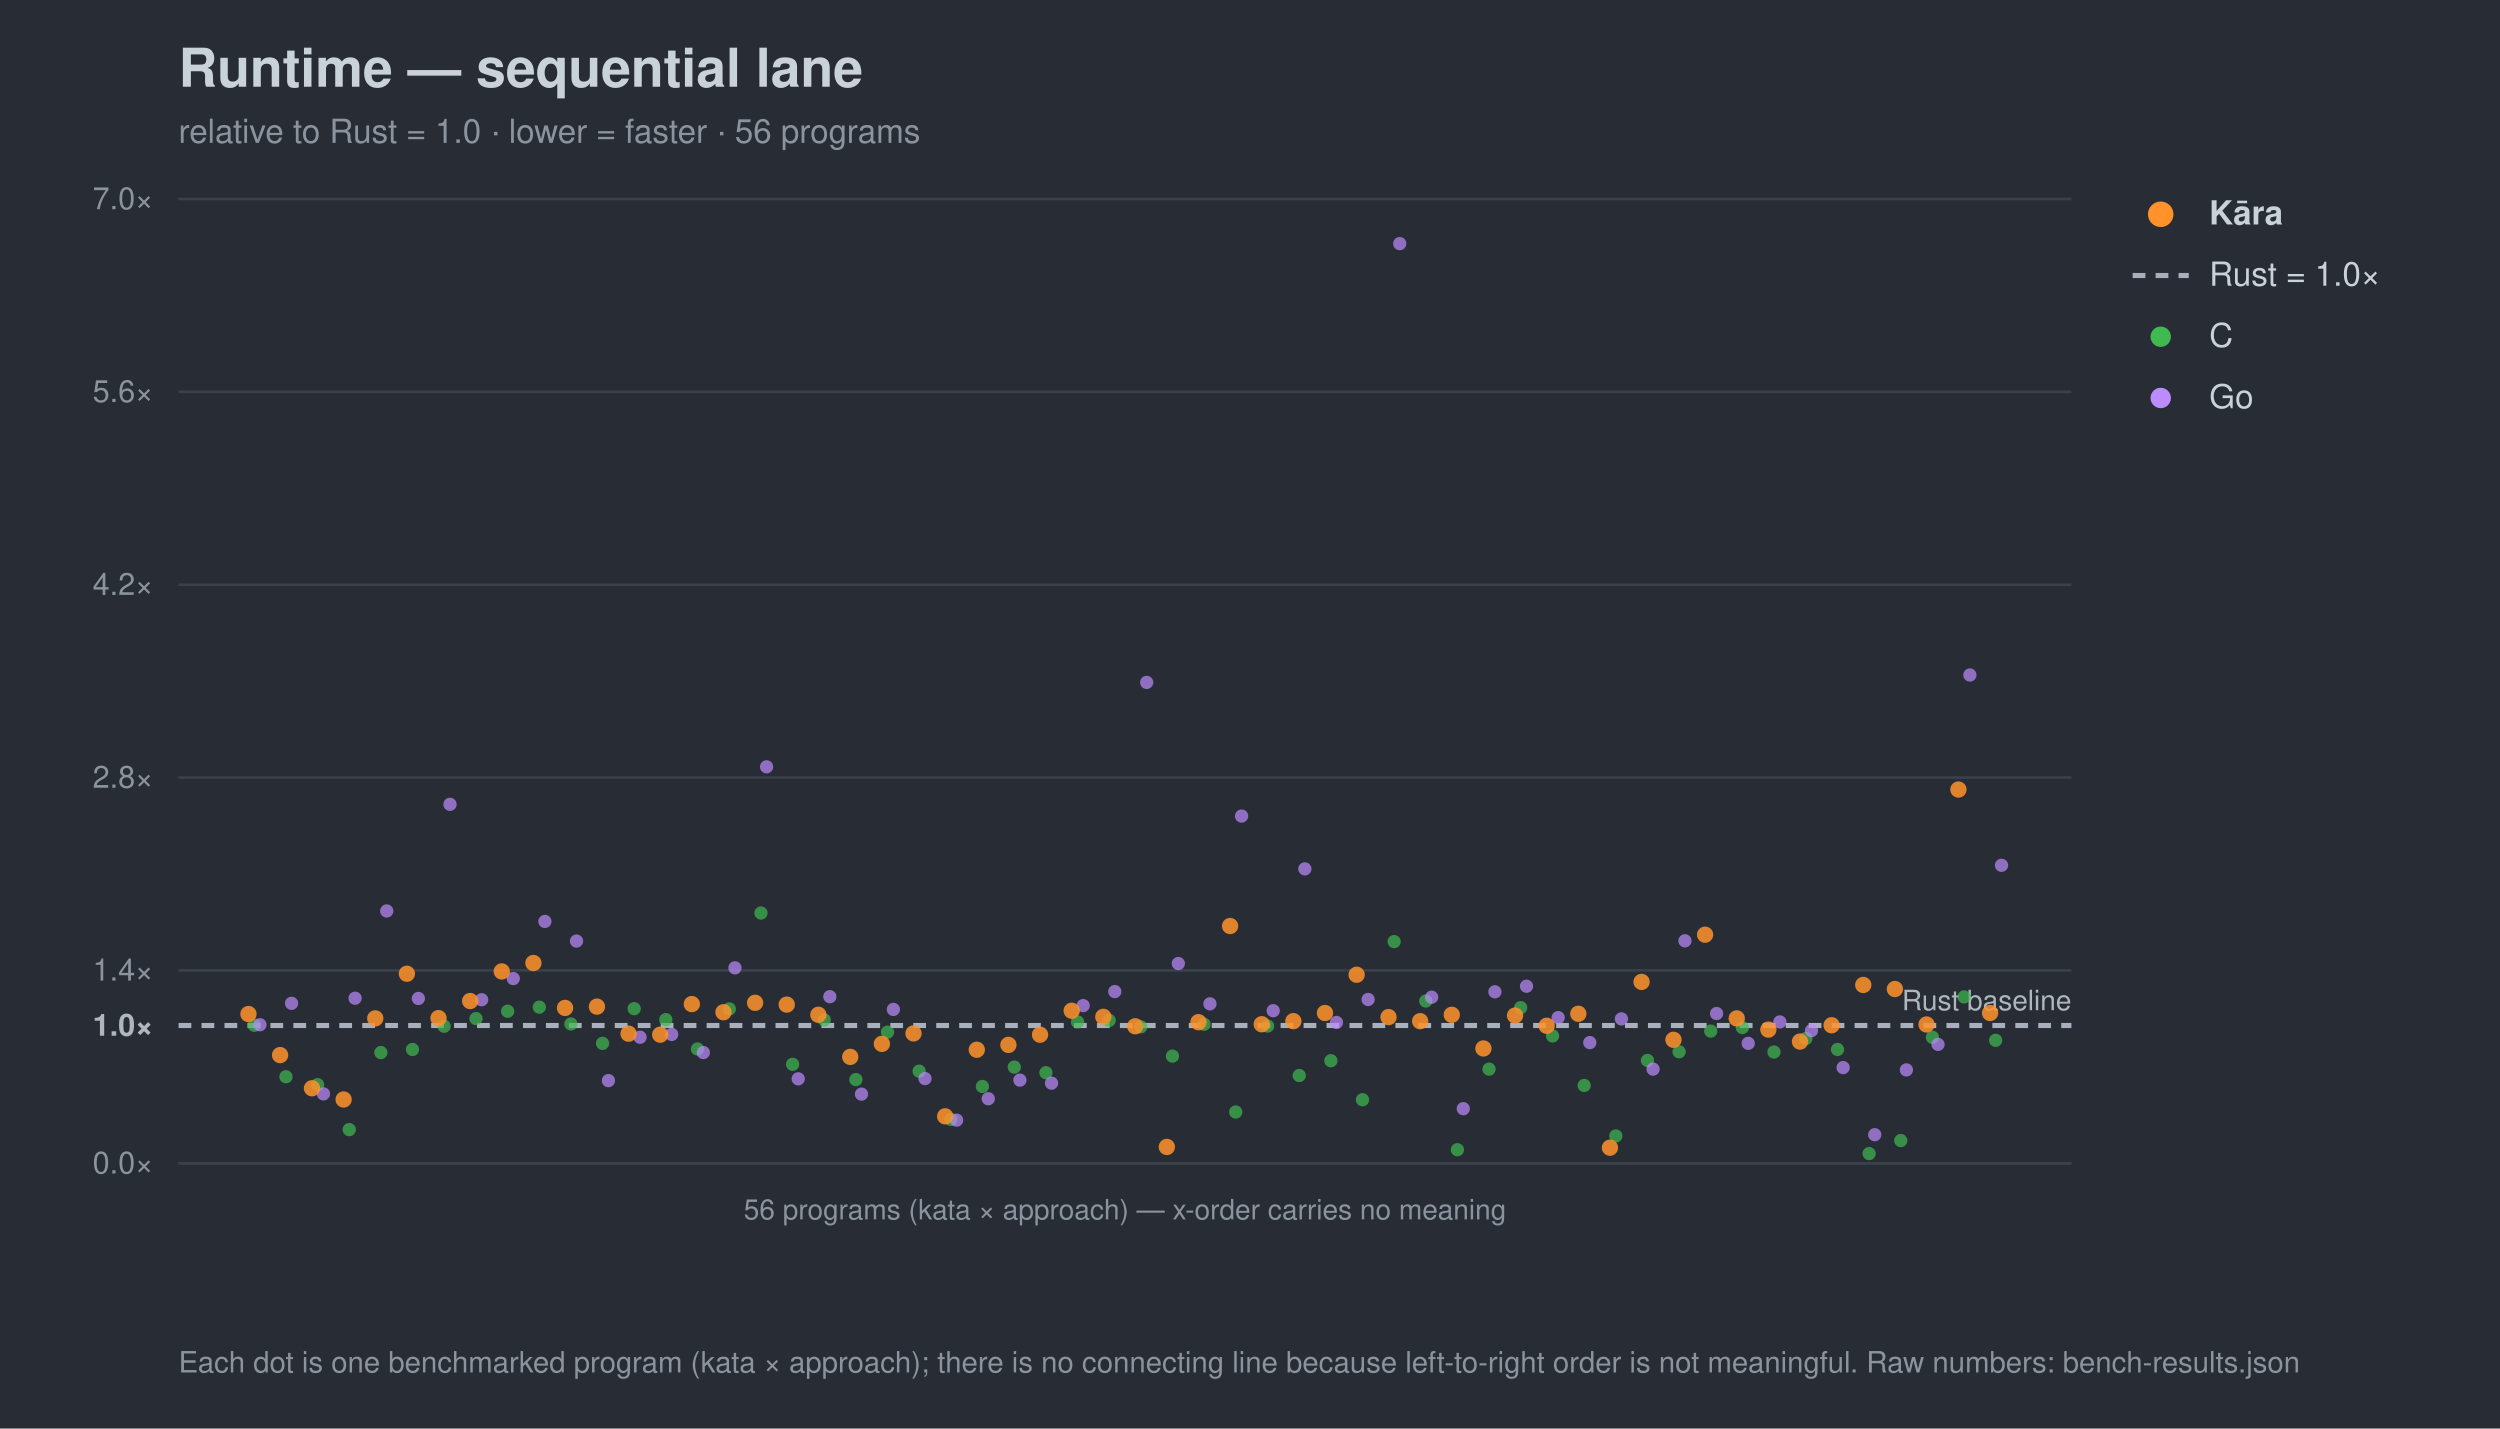
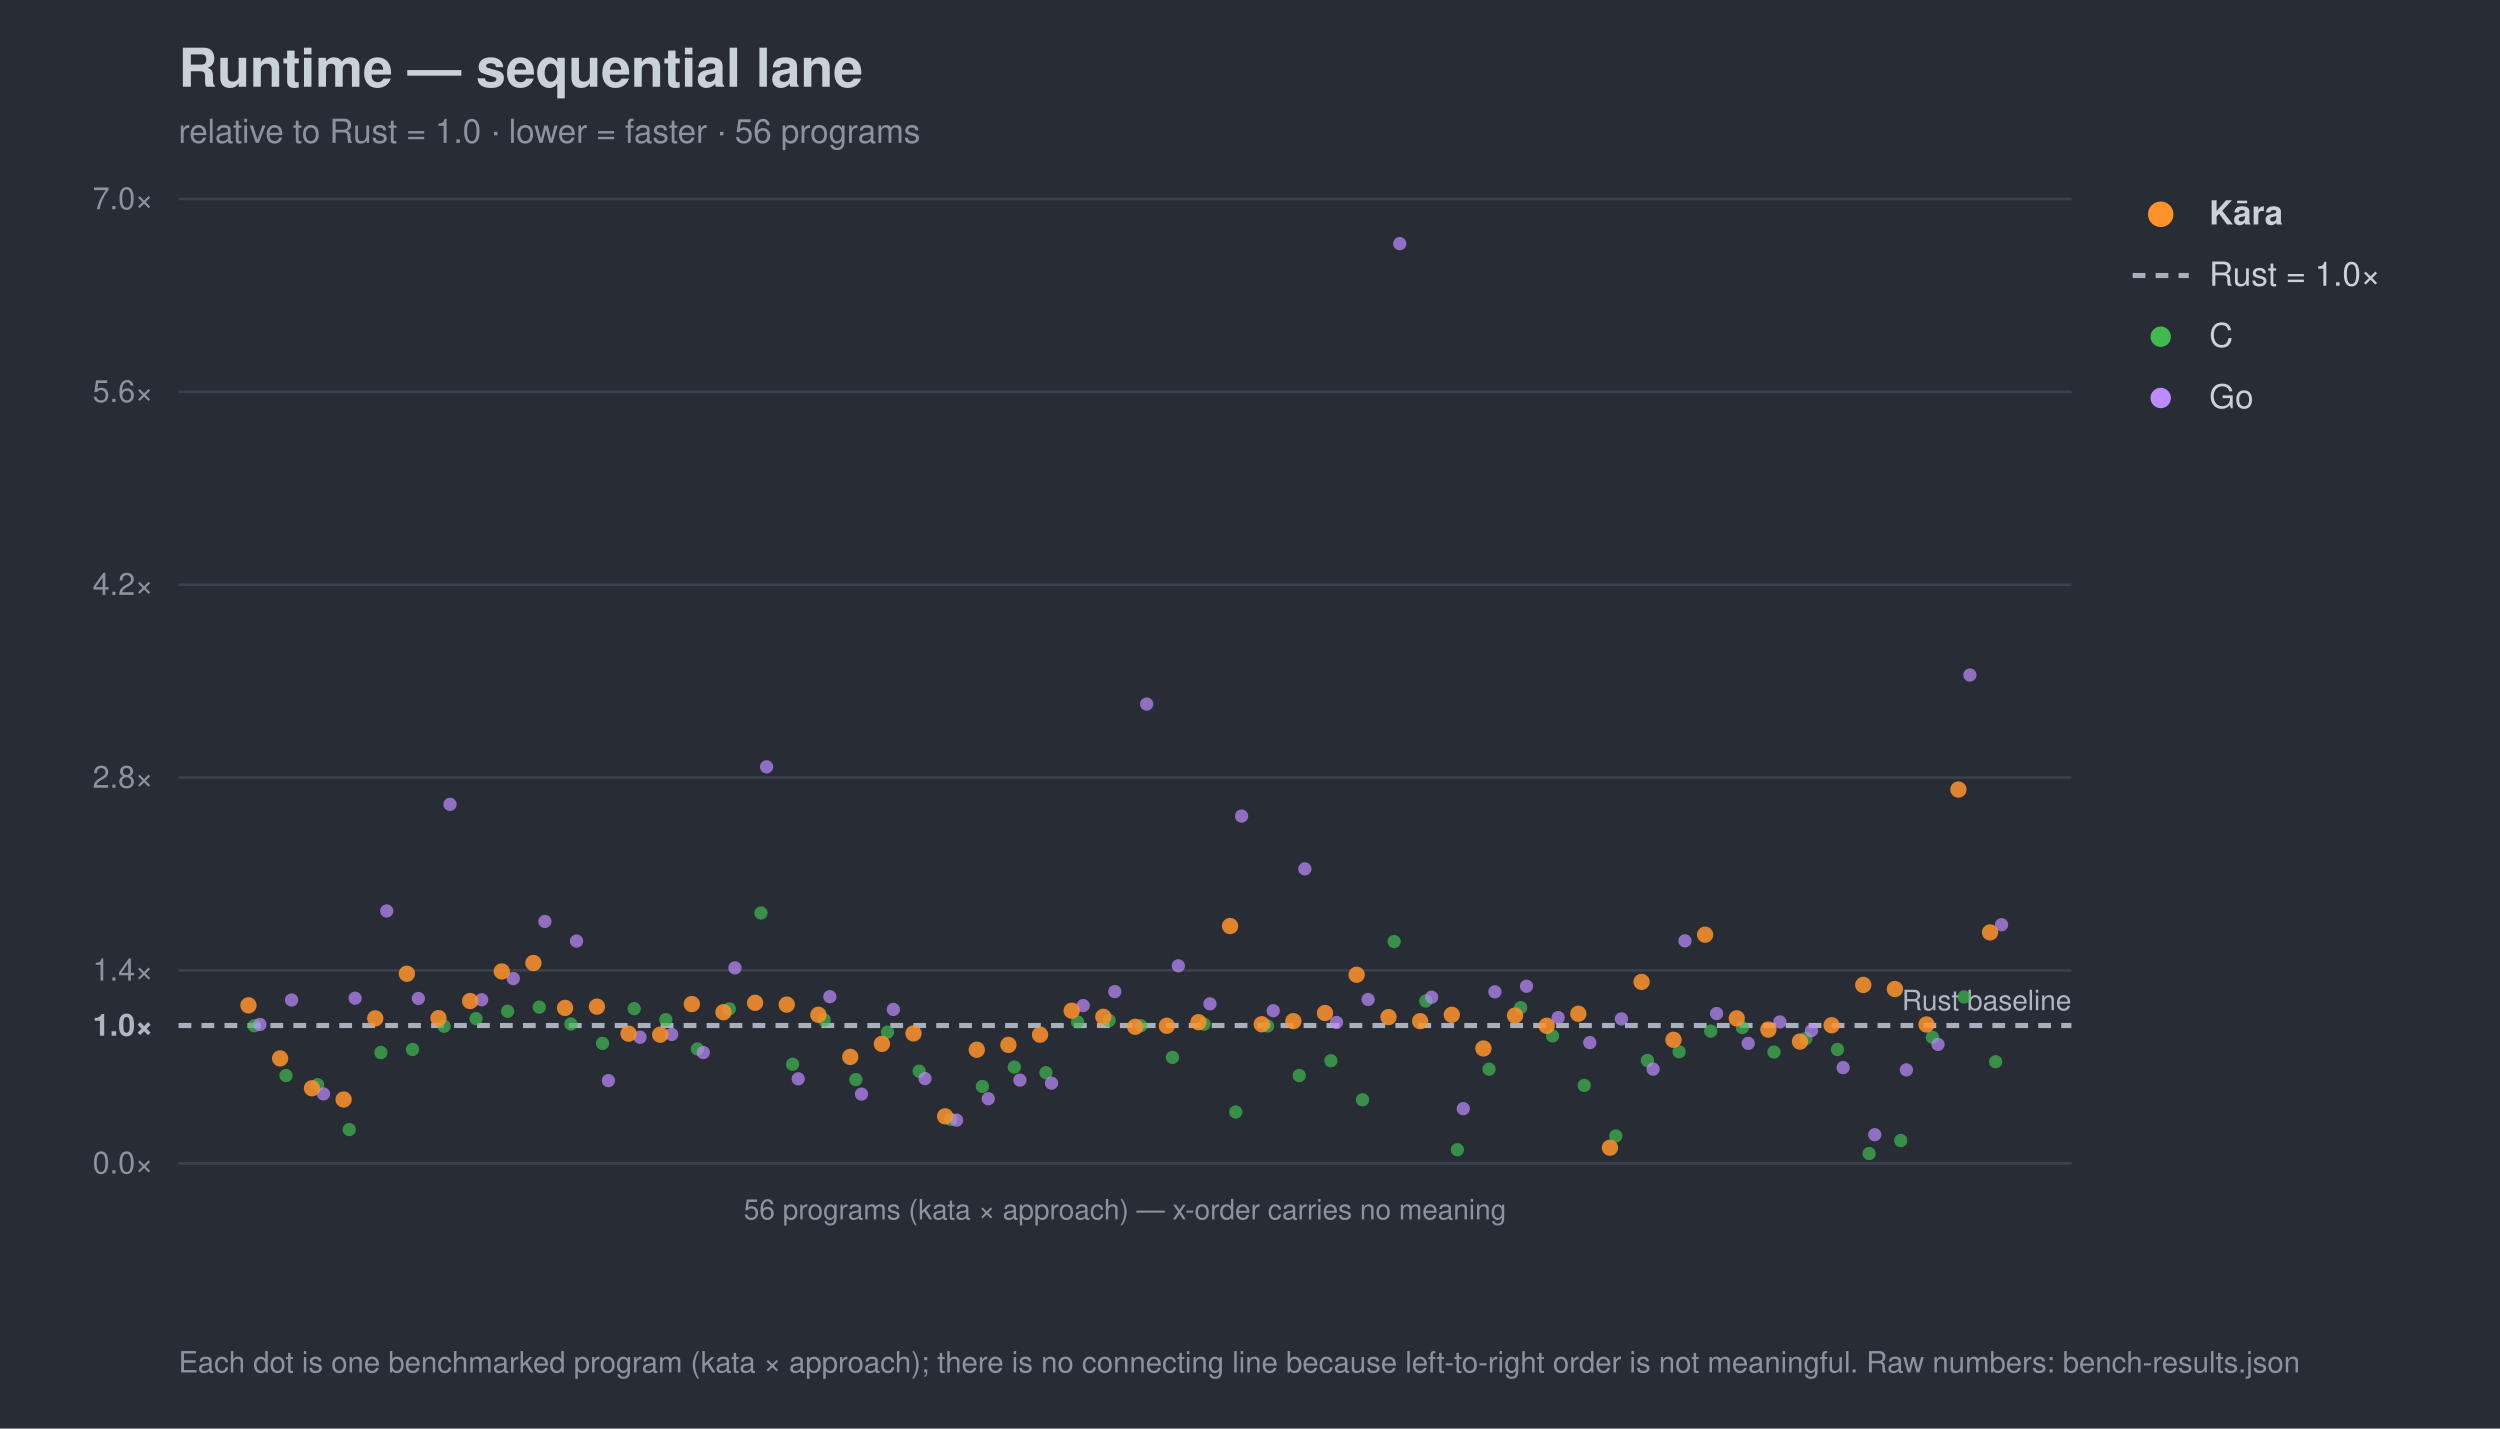
<svg xmlns="http://www.w3.org/2000/svg" width="980" height="560" viewBox="0 0 980 560" font-family="-apple-system,Segoe UI,Helvetica,Arial,sans-serif">
  <rect width="980" height="560" fill="#282c34" />
  <text x="70" y="34" font-size="21" font-weight="700" fill="#c9d1d9">Runtime — sequential lane</text>
  <text x="70" y="56" font-size="13" fill="#8b949e">relative to Rust = 1.0 · lower = faster · 56 programs</text>
  <line x1="70" y1="456.0" x2="812" y2="456.0" stroke="#3b414b" stroke-width="1" />
  <text x="60" y="460.0" font-size="12" text-anchor="end" fill="#8b949e">0.0×</text>
  <line x1="70" y1="402.0" x2="812" y2="402.0" stroke="#a7b0bc" stroke-width="2" stroke-dasharray="5 4" />
  <text x="60" y="406.0" font-size="12" text-anchor="end" fill="#aeb6c0" font-weight="700">1.0×</text>
  <line x1="70" y1="380.4" x2="812" y2="380.4" stroke="#3b414b" stroke-width="1" />
  <text x="60" y="384.4" font-size="12" text-anchor="end" fill="#8b949e">1.4×</text>
  <line x1="70" y1="304.8" x2="812" y2="304.8" stroke="#3b414b" stroke-width="1" />
  <text x="60" y="308.8" font-size="12" text-anchor="end" fill="#8b949e">2.8×</text>
  <line x1="70" y1="229.2" x2="812" y2="229.2" stroke="#3b414b" stroke-width="1" />
  <text x="60" y="233.2" font-size="12" text-anchor="end" fill="#8b949e">4.2×</text>
  <line x1="70" y1="153.6" x2="812" y2="153.6" stroke="#3b414b" stroke-width="1" />
  <text x="60" y="157.6" font-size="12" text-anchor="end" fill="#8b949e">5.6×</text>
  <line x1="70" y1="78.0" x2="812" y2="78.0" stroke="#3b414b" stroke-width="1" />
  <text x="60" y="82.0" font-size="12" text-anchor="end" fill="#8b949e">7.0×</text>
  <text x="812" y="396.0" font-size="11" text-anchor="end" fill="#aeb6c0">Rust baseline</text>
  <line x1="70" y1="456" x2="812" y2="456" stroke="#3b414b" />
  <text x="441.0" y="478" font-size="11" text-anchor="middle" fill="#8b949e">56 programs (kata × approach) — x-order carries no meaning</text>
-   <circle cx="99.7" cy="401.9" r="2.6" fill="#3fb950" opacity="0.7" />
-   <circle cx="112.1" cy="422.1" r="2.6" fill="#3fb950" opacity="0.7" />
+   <circle cx="99.7" cy="402.1" r="2.6" fill="#3fb950" opacity="0.7" />
+   <circle cx="112.1" cy="421.6" r="2.6" fill="#3fb950" opacity="0.7" />
  <circle cx="124.5" cy="425.2" r="2.6" fill="#3fb950" opacity="0.7" />
  <circle cx="136.9" cy="442.8" r="2.6" fill="#3fb950" opacity="0.7" />
  <circle cx="149.3" cy="412.6" r="2.6" fill="#3fb950" opacity="0.7" />
  <circle cx="161.7" cy="411.4" r="2.6" fill="#3fb950" opacity="0.7" />
  <circle cx="174.1" cy="402.3" r="2.6" fill="#3fb950" opacity="0.7" />
  <circle cx="186.6" cy="399.3" r="2.6" fill="#3fb950" opacity="0.7" />
  <circle cx="199.0" cy="396.4" r="2.6" fill="#3fb950" opacity="0.7" />
  <circle cx="211.4" cy="394.8" r="2.6" fill="#3fb950" opacity="0.7" />
  <circle cx="223.8" cy="401.4" r="2.6" fill="#3fb950" opacity="0.7" />
  <circle cx="236.2" cy="409.0" r="2.6" fill="#3fb950" opacity="0.7" />
  <circle cx="248.6" cy="395.4" r="2.6" fill="#3fb950" opacity="0.7" />
  <circle cx="261.0" cy="399.7" r="2.6" fill="#3fb950" opacity="0.7" />
  <circle cx="273.4" cy="411.2" r="2.6" fill="#3fb950" opacity="0.7" />
  <circle cx="285.9" cy="395.5" r="2.6" fill="#3fb950" opacity="0.7" />
  <circle cx="298.3" cy="357.9" r="2.6" fill="#3fb950" opacity="0.7" />
  <circle cx="310.7" cy="417.2" r="2.6" fill="#3fb950" opacity="0.7" />
  <circle cx="323.1" cy="399.8" r="2.6" fill="#3fb950" opacity="0.7" />
  <circle cx="335.5" cy="423.2" r="2.6" fill="#3fb950" opacity="0.7" />
  <circle cx="347.9" cy="404.6" r="2.6" fill="#3fb950" opacity="0.7" />
  <circle cx="360.3" cy="419.9" r="2.6" fill="#3fb950" opacity="0.7" />
  <circle cx="372.7" cy="438.8" r="2.6" fill="#3fb950" opacity="0.7" />
  <circle cx="385.1" cy="425.9" r="2.6" fill="#3fb950" opacity="0.7" />
  <circle cx="397.6" cy="418.3" r="2.6" fill="#3fb950" opacity="0.7" />
  <circle cx="410.0" cy="420.5" r="2.6" fill="#3fb950" opacity="0.7" />
  <circle cx="422.4" cy="400.6" r="2.6" fill="#3fb950" opacity="0.7" />
  <circle cx="434.8" cy="400.0" r="2.6" fill="#3fb950" opacity="0.7" />
-   <circle cx="447.2" cy="402.5" r="2.6" fill="#3fb950" opacity="0.7" />
-   <circle cx="459.6" cy="414.0" r="2.6" fill="#3fb950" opacity="0.7" />
+   <circle cx="447.2" cy="402.1" r="2.6" fill="#3fb950" opacity="0.7" />
+   <circle cx="459.6" cy="414.5" r="2.6" fill="#3fb950" opacity="0.7" />
  <circle cx="472.0" cy="401.5" r="2.6" fill="#3fb950" opacity="0.7" />
  <circle cx="484.4" cy="435.9" r="2.6" fill="#3fb950" opacity="0.7" />
  <circle cx="496.9" cy="402.2" r="2.6" fill="#3fb950" opacity="0.7" />
  <circle cx="509.3" cy="421.6" r="2.6" fill="#3fb950" opacity="0.7" />
  <circle cx="521.7" cy="415.8" r="2.6" fill="#3fb950" opacity="0.7" />
  <circle cx="534.1" cy="431.1" r="2.6" fill="#3fb950" opacity="0.7" />
  <circle cx="546.5" cy="369.1" r="2.6" fill="#3fb950" opacity="0.7" />
  <circle cx="558.9" cy="392.4" r="2.6" fill="#3fb950" opacity="0.7" />
  <circle cx="571.3" cy="450.7" r="2.6" fill="#3fb950" opacity="0.7" />
  <circle cx="583.7" cy="419.1" r="2.6" fill="#3fb950" opacity="0.7" />
  <circle cx="596.1" cy="395.0" r="2.6" fill="#3fb950" opacity="0.7" />
  <circle cx="608.6" cy="406.1" r="2.6" fill="#3fb950" opacity="0.7" />
  <circle cx="621.0" cy="425.5" r="2.6" fill="#3fb950" opacity="0.7" />
  <circle cx="633.4" cy="445.3" r="2.6" fill="#3fb950" opacity="0.7" />
  <circle cx="645.8" cy="415.7" r="2.6" fill="#3fb950" opacity="0.7" />
  <circle cx="658.2" cy="412.3" r="2.6" fill="#3fb950" opacity="0.7" />
  <circle cx="670.6" cy="404.2" r="2.6" fill="#3fb950" opacity="0.7" />
  <circle cx="683.0" cy="402.8" r="2.6" fill="#3fb950" opacity="0.7" />
  <circle cx="695.4" cy="412.4" r="2.6" fill="#3fb950" opacity="0.7" />
  <circle cx="707.9" cy="407.1" r="2.6" fill="#3fb950" opacity="0.7" />
  <circle cx="720.3" cy="411.4" r="2.6" fill="#3fb950" opacity="0.7" />
  <circle cx="732.7" cy="452.2" r="2.6" fill="#3fb950" opacity="0.7" />
  <circle cx="745.1" cy="447.1" r="2.6" fill="#3fb950" opacity="0.7" />
  <circle cx="757.5" cy="406.6" r="2.6" fill="#3fb950" opacity="0.7" />
  <circle cx="769.9" cy="390.8" r="2.6" fill="#3fb950" opacity="0.7" />
-   <circle cx="782.3" cy="407.8" r="2.6" fill="#3fb950" opacity="0.7" />
-   <circle cx="101.9" cy="401.7" r="2.6" fill="#bc8cff" opacity="0.7" />
-   <circle cx="114.3" cy="393.3" r="2.6" fill="#bc8cff" opacity="0.7" />
+   <circle cx="782.3" cy="416.2" r="2.6" fill="#3fb950" opacity="0.7" />
+   <circle cx="101.9" cy="401.6" r="2.6" fill="#bc8cff" opacity="0.7" />
+   <circle cx="114.3" cy="392.0" r="2.6" fill="#bc8cff" opacity="0.7" />
  <circle cx="126.8" cy="428.8" r="2.6" fill="#bc8cff" opacity="0.7" />
  <circle cx="139.2" cy="391.3" r="2.6" fill="#bc8cff" opacity="0.7" />
  <circle cx="151.6" cy="357.1" r="2.6" fill="#bc8cff" opacity="0.7" />
  <circle cx="164.0" cy="391.4" r="2.6" fill="#bc8cff" opacity="0.7" />
  <circle cx="176.4" cy="315.3" r="2.6" fill="#bc8cff" opacity="0.7" />
  <circle cx="188.8" cy="391.9" r="2.6" fill="#bc8cff" opacity="0.7" />
  <circle cx="201.2" cy="383.6" r="2.6" fill="#bc8cff" opacity="0.7" />
  <circle cx="213.6" cy="361.2" r="2.6" fill="#bc8cff" opacity="0.7" />
  <circle cx="226.0" cy="368.9" r="2.6" fill="#bc8cff" opacity="0.7" />
  <circle cx="238.5" cy="423.6" r="2.6" fill="#bc8cff" opacity="0.7" />
  <circle cx="250.9" cy="406.6" r="2.6" fill="#bc8cff" opacity="0.7" />
  <circle cx="263.3" cy="405.5" r="2.6" fill="#bc8cff" opacity="0.7" />
  <circle cx="275.7" cy="412.6" r="2.6" fill="#bc8cff" opacity="0.7" />
  <circle cx="288.1" cy="379.4" r="2.6" fill="#bc8cff" opacity="0.7" />
  <circle cx="300.5" cy="300.6" r="2.6" fill="#bc8cff" opacity="0.7" />
  <circle cx="312.9" cy="422.9" r="2.6" fill="#bc8cff" opacity="0.7" />
  <circle cx="325.3" cy="390.7" r="2.6" fill="#bc8cff" opacity="0.7" />
  <circle cx="337.7" cy="428.9" r="2.6" fill="#bc8cff" opacity="0.7" />
  <circle cx="350.2" cy="395.7" r="2.6" fill="#bc8cff" opacity="0.7" />
  <circle cx="362.6" cy="422.8" r="2.6" fill="#bc8cff" opacity="0.7" />
  <circle cx="375.0" cy="439.1" r="2.6" fill="#bc8cff" opacity="0.7" />
  <circle cx="387.4" cy="430.7" r="2.6" fill="#bc8cff" opacity="0.7" />
  <circle cx="399.8" cy="423.4" r="2.6" fill="#bc8cff" opacity="0.7" />
  <circle cx="412.2" cy="424.6" r="2.6" fill="#bc8cff" opacity="0.7" />
  <circle cx="424.6" cy="394.2" r="2.6" fill="#bc8cff" opacity="0.7" />
  <circle cx="437.0" cy="388.7" r="2.6" fill="#bc8cff" opacity="0.7" />
-   <circle cx="449.5" cy="267.5" r="2.6" fill="#bc8cff" opacity="0.7" />
-   <circle cx="461.9" cy="377.7" r="2.6" fill="#bc8cff" opacity="0.7" />
+   <circle cx="449.5" cy="276.0" r="2.6" fill="#bc8cff" opacity="0.7" />
+   <circle cx="461.9" cy="378.6" r="2.6" fill="#bc8cff" opacity="0.7" />
  <circle cx="474.3" cy="393.5" r="2.6" fill="#bc8cff" opacity="0.7" />
  <circle cx="486.7" cy="319.9" r="2.6" fill="#bc8cff" opacity="0.7" />
  <circle cx="499.1" cy="396.2" r="2.6" fill="#bc8cff" opacity="0.7" />
  <circle cx="511.5" cy="340.6" r="2.6" fill="#bc8cff" opacity="0.7" />
  <circle cx="523.9" cy="400.8" r="2.6" fill="#bc8cff" opacity="0.7" />
  <circle cx="536.3" cy="391.8" r="2.6" fill="#bc8cff" opacity="0.7" />
  <circle cx="548.7" cy="95.5" r="2.6" fill="#bc8cff" opacity="0.7" />
  <circle cx="561.2" cy="390.9" r="2.6" fill="#bc8cff" opacity="0.7" />
  <circle cx="573.6" cy="434.6" r="2.6" fill="#bc8cff" opacity="0.7" />
  <circle cx="586.0" cy="388.8" r="2.6" fill="#bc8cff" opacity="0.7" />
  <circle cx="598.4" cy="386.6" r="2.6" fill="#bc8cff" opacity="0.7" />
  <circle cx="610.8" cy="398.9" r="2.6" fill="#bc8cff" opacity="0.7" />
  <circle cx="623.2" cy="408.7" r="2.6" fill="#bc8cff" opacity="0.7" />
  <circle cx="635.6" cy="399.4" r="2.6" fill="#bc8cff" opacity="0.7" />
  <circle cx="648.0" cy="419.1" r="2.6" fill="#bc8cff" opacity="0.7" />
  <circle cx="660.5" cy="368.8" r="2.6" fill="#bc8cff" opacity="0.7" />
  <circle cx="672.9" cy="397.3" r="2.6" fill="#bc8cff" opacity="0.7" />
  <circle cx="685.3" cy="409.0" r="2.6" fill="#bc8cff" opacity="0.7" />
  <circle cx="697.7" cy="400.6" r="2.6" fill="#bc8cff" opacity="0.7" />
  <circle cx="710.1" cy="404.0" r="2.6" fill="#bc8cff" opacity="0.7" />
  <circle cx="722.5" cy="418.5" r="2.6" fill="#bc8cff" opacity="0.7" />
  <circle cx="734.9" cy="444.8" r="2.6" fill="#bc8cff" opacity="0.7" />
  <circle cx="747.3" cy="419.4" r="2.6" fill="#bc8cff" opacity="0.7" />
  <circle cx="759.7" cy="409.4" r="2.6" fill="#bc8cff" opacity="0.7" />
  <circle cx="772.2" cy="264.6" r="2.6" fill="#bc8cff" opacity="0.7" />
-   <circle cx="784.6" cy="339.2" r="2.6" fill="#bc8cff" opacity="0.7" />
-   <circle cx="97.4" cy="397.5" r="3.2" fill="#ff922b" opacity="0.85" />
-   <circle cx="109.8" cy="413.6" r="3.2" fill="#ff922b" opacity="0.85" />
+   <circle cx="784.6" cy="362.5" r="2.6" fill="#bc8cff" opacity="0.7" />
+   <circle cx="97.4" cy="394.1" r="3.2" fill="#ff922b" opacity="0.85" />
+   <circle cx="109.8" cy="414.9" r="3.2" fill="#ff922b" opacity="0.85" />
  <circle cx="122.3" cy="426.6" r="3.2" fill="#ff922b" opacity="0.85" />
  <circle cx="134.7" cy="431.0" r="3.2" fill="#ff922b" opacity="0.85" />
  <circle cx="147.1" cy="399.2" r="3.2" fill="#ff922b" opacity="0.85" />
  <circle cx="159.5" cy="381.7" r="3.2" fill="#ff922b" opacity="0.85" />
  <circle cx="171.9" cy="399.1" r="3.2" fill="#ff922b" opacity="0.85" />
  <circle cx="184.3" cy="392.4" r="3.2" fill="#ff922b" opacity="0.85" />
  <circle cx="196.7" cy="380.8" r="3.2" fill="#ff922b" opacity="0.85" />
  <circle cx="209.1" cy="377.5" r="3.2" fill="#ff922b" opacity="0.85" />
  <circle cx="221.5" cy="395.1" r="3.2" fill="#ff922b" opacity="0.85" />
  <circle cx="234.0" cy="394.6" r="3.2" fill="#ff922b" opacity="0.85" />
  <circle cx="246.4" cy="405.2" r="3.2" fill="#ff922b" opacity="0.85" />
  <circle cx="258.8" cy="405.6" r="3.2" fill="#ff922b" opacity="0.85" />
  <circle cx="271.2" cy="393.6" r="3.2" fill="#ff922b" opacity="0.85" />
  <circle cx="283.6" cy="396.8" r="3.2" fill="#ff922b" opacity="0.85" />
  <circle cx="296.0" cy="393.1" r="3.2" fill="#ff922b" opacity="0.85" />
  <circle cx="308.4" cy="393.8" r="3.2" fill="#ff922b" opacity="0.85" />
  <circle cx="320.8" cy="397.8" r="3.2" fill="#ff922b" opacity="0.85" />
  <circle cx="333.3" cy="414.3" r="3.2" fill="#ff922b" opacity="0.85" />
  <circle cx="345.7" cy="409.2" r="3.2" fill="#ff922b" opacity="0.85" />
  <circle cx="358.1" cy="405.1" r="3.2" fill="#ff922b" opacity="0.85" />
  <circle cx="370.5" cy="437.6" r="3.2" fill="#ff922b" opacity="0.85" />
  <circle cx="382.9" cy="411.5" r="3.2" fill="#ff922b" opacity="0.85" />
  <circle cx="395.3" cy="409.6" r="3.2" fill="#ff922b" opacity="0.85" />
  <circle cx="407.7" cy="405.6" r="3.2" fill="#ff922b" opacity="0.85" />
  <circle cx="420.1" cy="396.2" r="3.2" fill="#ff922b" opacity="0.85" />
  <circle cx="432.5" cy="398.6" r="3.2" fill="#ff922b" opacity="0.85" />
-   <circle cx="445.0" cy="402.3" r="3.2" fill="#ff922b" opacity="0.85" />
-   <circle cx="457.4" cy="449.6" r="3.2" fill="#ff922b" opacity="0.85" />
+   <circle cx="445.0" cy="402.5" r="3.2" fill="#ff922b" opacity="0.85" />
+   <circle cx="457.4" cy="402.1" r="3.2" fill="#ff922b" opacity="0.85" />
  <circle cx="469.8" cy="400.7" r="3.2" fill="#ff922b" opacity="0.85" />
  <circle cx="482.2" cy="363.0" r="3.2" fill="#ff922b" opacity="0.85" />
  <circle cx="494.6" cy="401.5" r="3.2" fill="#ff922b" opacity="0.85" />
  <circle cx="507.0" cy="400.3" r="3.2" fill="#ff922b" opacity="0.85" />
  <circle cx="519.4" cy="397.1" r="3.2" fill="#ff922b" opacity="0.85" />
  <circle cx="531.8" cy="382.1" r="3.2" fill="#ff922b" opacity="0.85" />
  <circle cx="544.3" cy="398.7" r="3.2" fill="#ff922b" opacity="0.85" />
  <circle cx="556.7" cy="400.3" r="3.2" fill="#ff922b" opacity="0.85" />
  <circle cx="569.1" cy="397.8" r="3.2" fill="#ff922b" opacity="0.85" />
  <circle cx="581.5" cy="411.0" r="3.2" fill="#ff922b" opacity="0.85" />
  <circle cx="593.9" cy="398.1" r="3.2" fill="#ff922b" opacity="0.85" />
  <circle cx="606.3" cy="402.1" r="3.2" fill="#ff922b" opacity="0.85" />
  <circle cx="618.7" cy="397.4" r="3.2" fill="#ff922b" opacity="0.85" />
  <circle cx="631.1" cy="449.9" r="3.2" fill="#ff922b" opacity="0.85" />
  <circle cx="643.5" cy="384.9" r="3.2" fill="#ff922b" opacity="0.85" />
  <circle cx="656.0" cy="407.6" r="3.2" fill="#ff922b" opacity="0.85" />
  <circle cx="668.4" cy="366.4" r="3.2" fill="#ff922b" opacity="0.85" />
  <circle cx="680.8" cy="399.2" r="3.2" fill="#ff922b" opacity="0.85" />
  <circle cx="693.2" cy="403.6" r="3.2" fill="#ff922b" opacity="0.85" />
  <circle cx="705.6" cy="408.3" r="3.2" fill="#ff922b" opacity="0.85" />
  <circle cx="718.0" cy="401.9" r="3.2" fill="#ff922b" opacity="0.85" />
  <circle cx="730.4" cy="386.1" r="3.2" fill="#ff922b" opacity="0.85" />
  <circle cx="742.8" cy="387.7" r="3.2" fill="#ff922b" opacity="0.85" />
  <circle cx="755.2" cy="401.6" r="3.2" fill="#ff922b" opacity="0.85" />
  <circle cx="767.7" cy="309.5" r="3.2" fill="#ff922b" opacity="0.85" />
-   <circle cx="780.1" cy="397.1" r="3.2" fill="#ff922b" opacity="0.85" />
+   <circle cx="780.1" cy="365.5" r="3.2" fill="#ff922b" opacity="0.85" />
  <circle cx="847" cy="84" r="5" fill="#ff922b" />
  <text x="866" y="88" font-size="13" fill="#c9d1d9" font-weight="700">Kāra</text>
  <line x1="836" y1="108" x2="858" y2="108" stroke="#a7b0bc" stroke-width="2" stroke-dasharray="5 4" />
  <text x="866" y="112" font-size="13" fill="#c9d1d9" font-weight="400">Rust = 1.0×</text>
  <circle cx="847" cy="132" r="4" fill="#3fb950" />
  <text x="866" y="136" font-size="13" fill="#c9d1d9" font-weight="400">C</text>
  <circle cx="847" cy="156" r="4" fill="#bc8cff" />
  <text x="866" y="160" font-size="13" fill="#c9d1d9" font-weight="400">Go</text>
  <text x="70" y="538" font-size="11.5" fill="#8b949e">Each dot is one benchmarked program (kata × approach); there is no connecting line because left-to-right order is not meaningful. Raw numbers: bench-results.json</text>
</svg>
